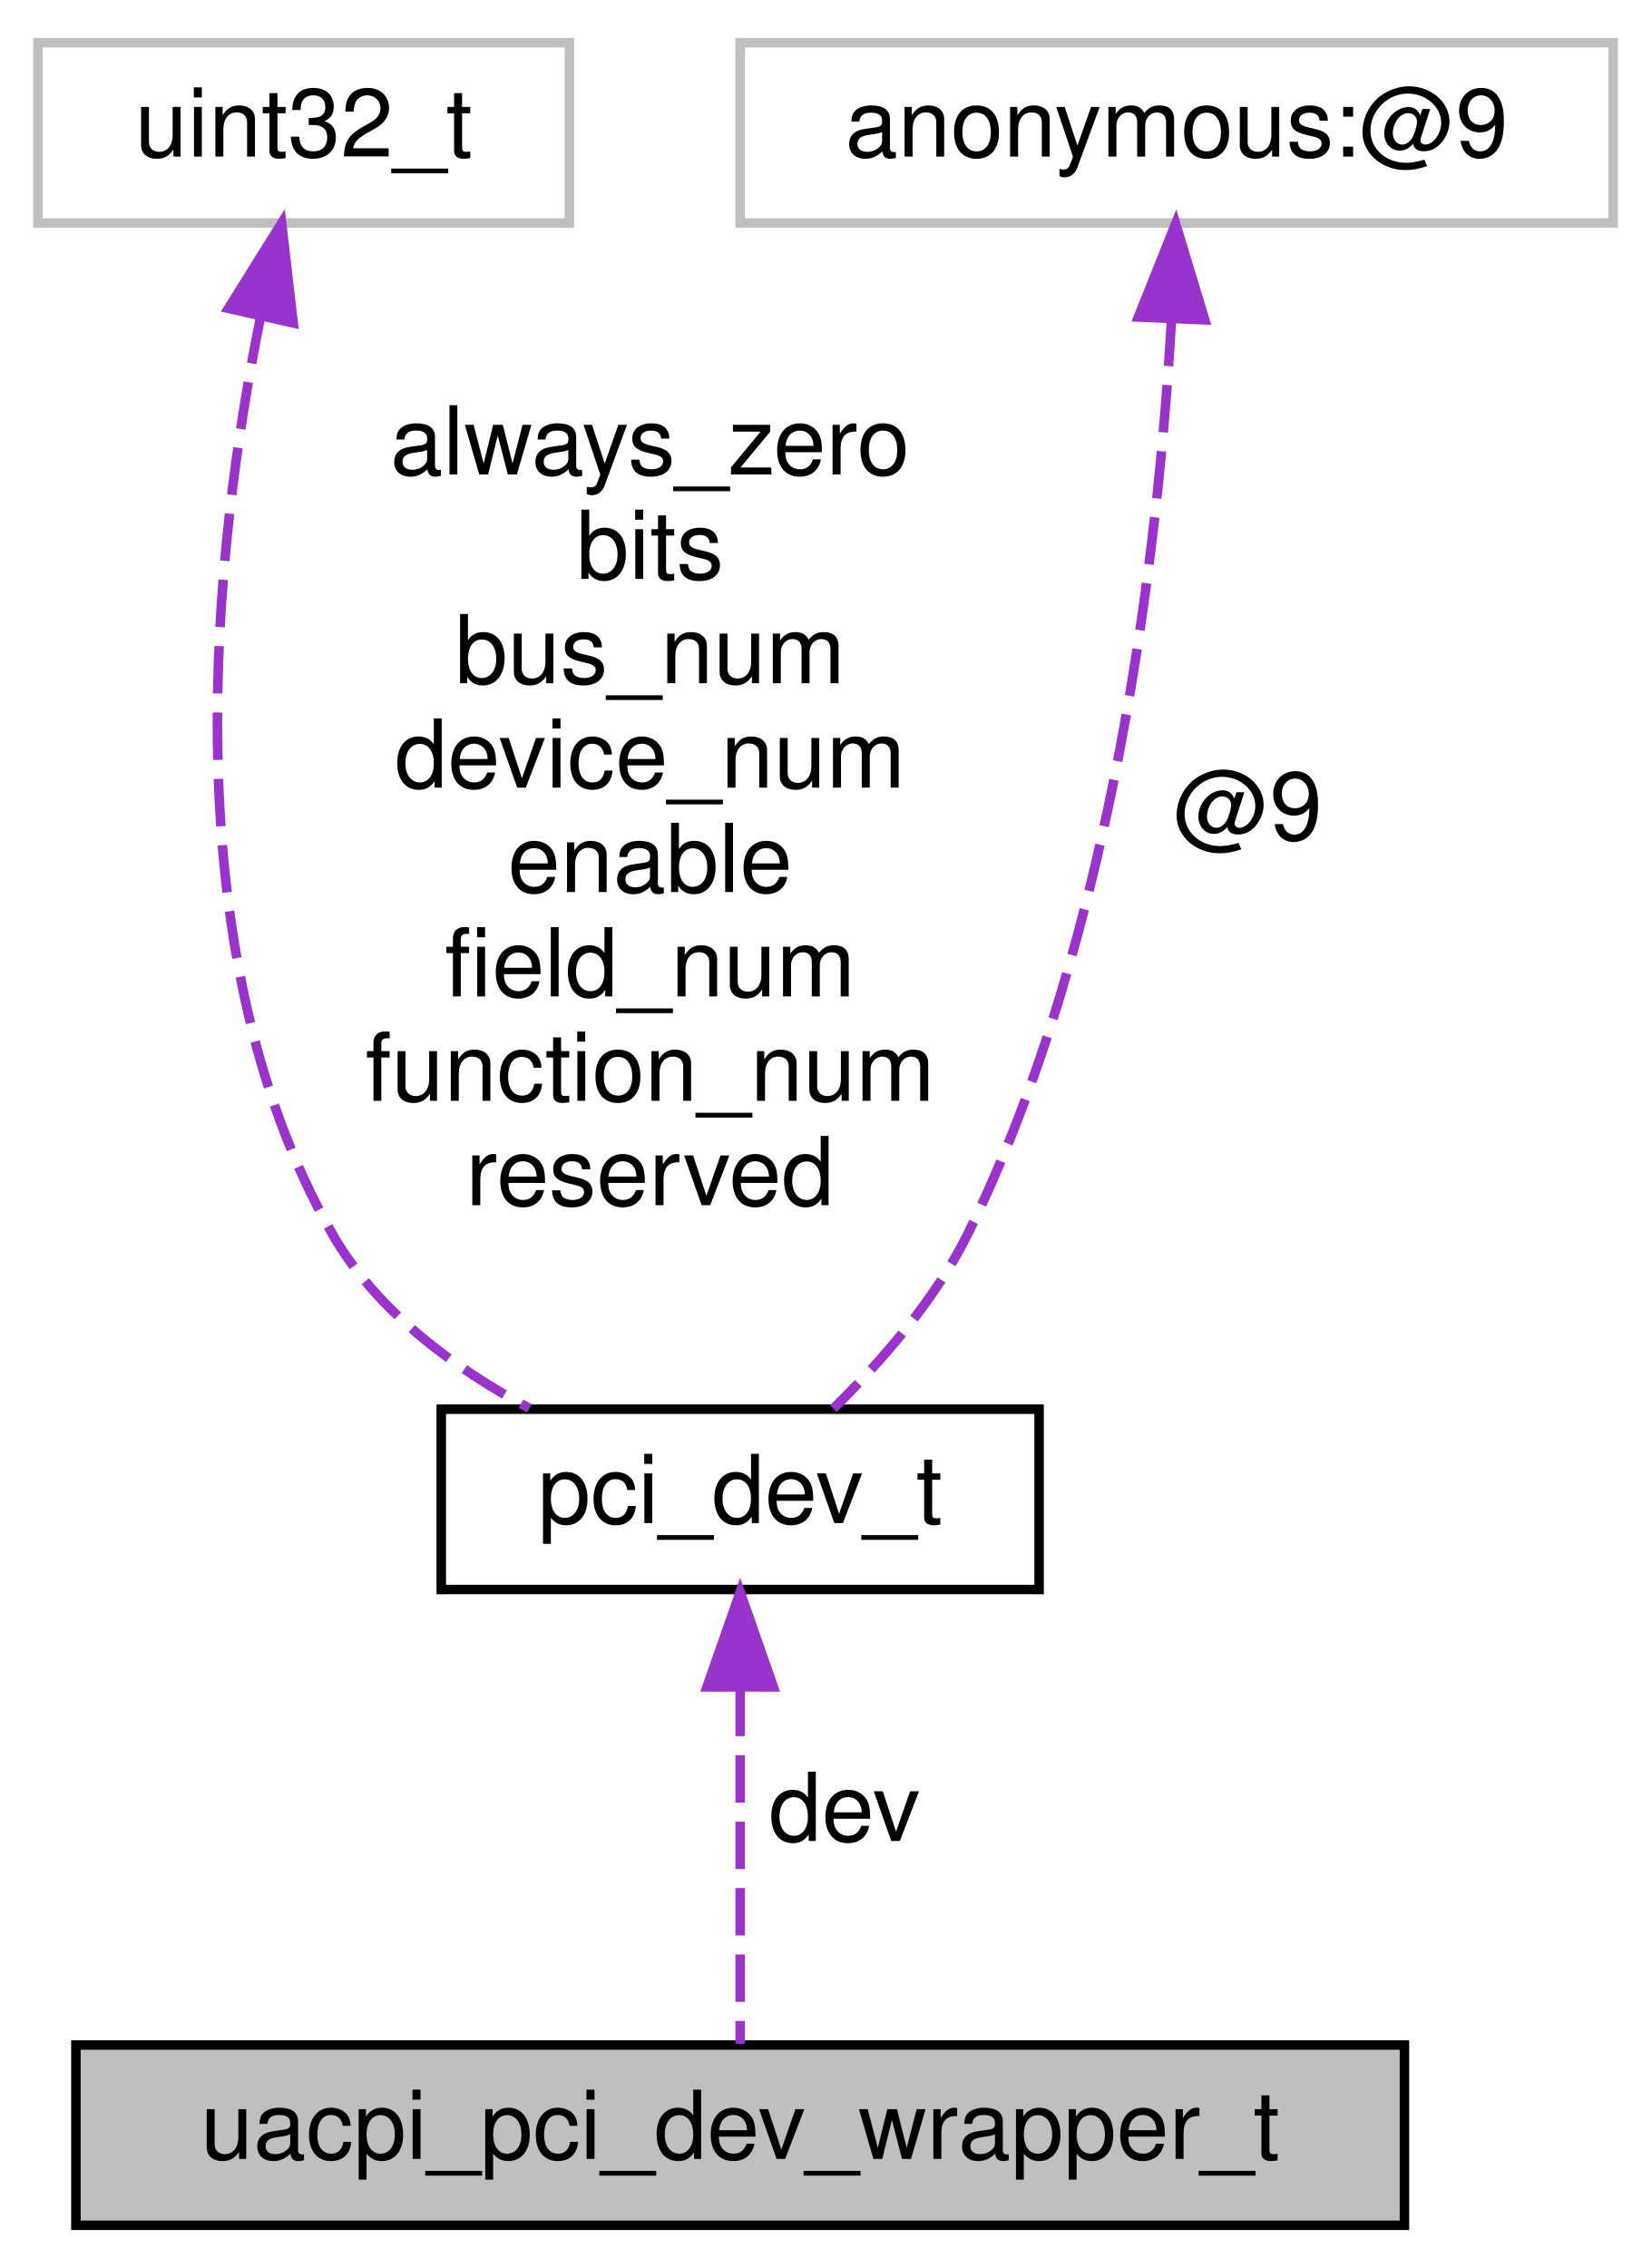
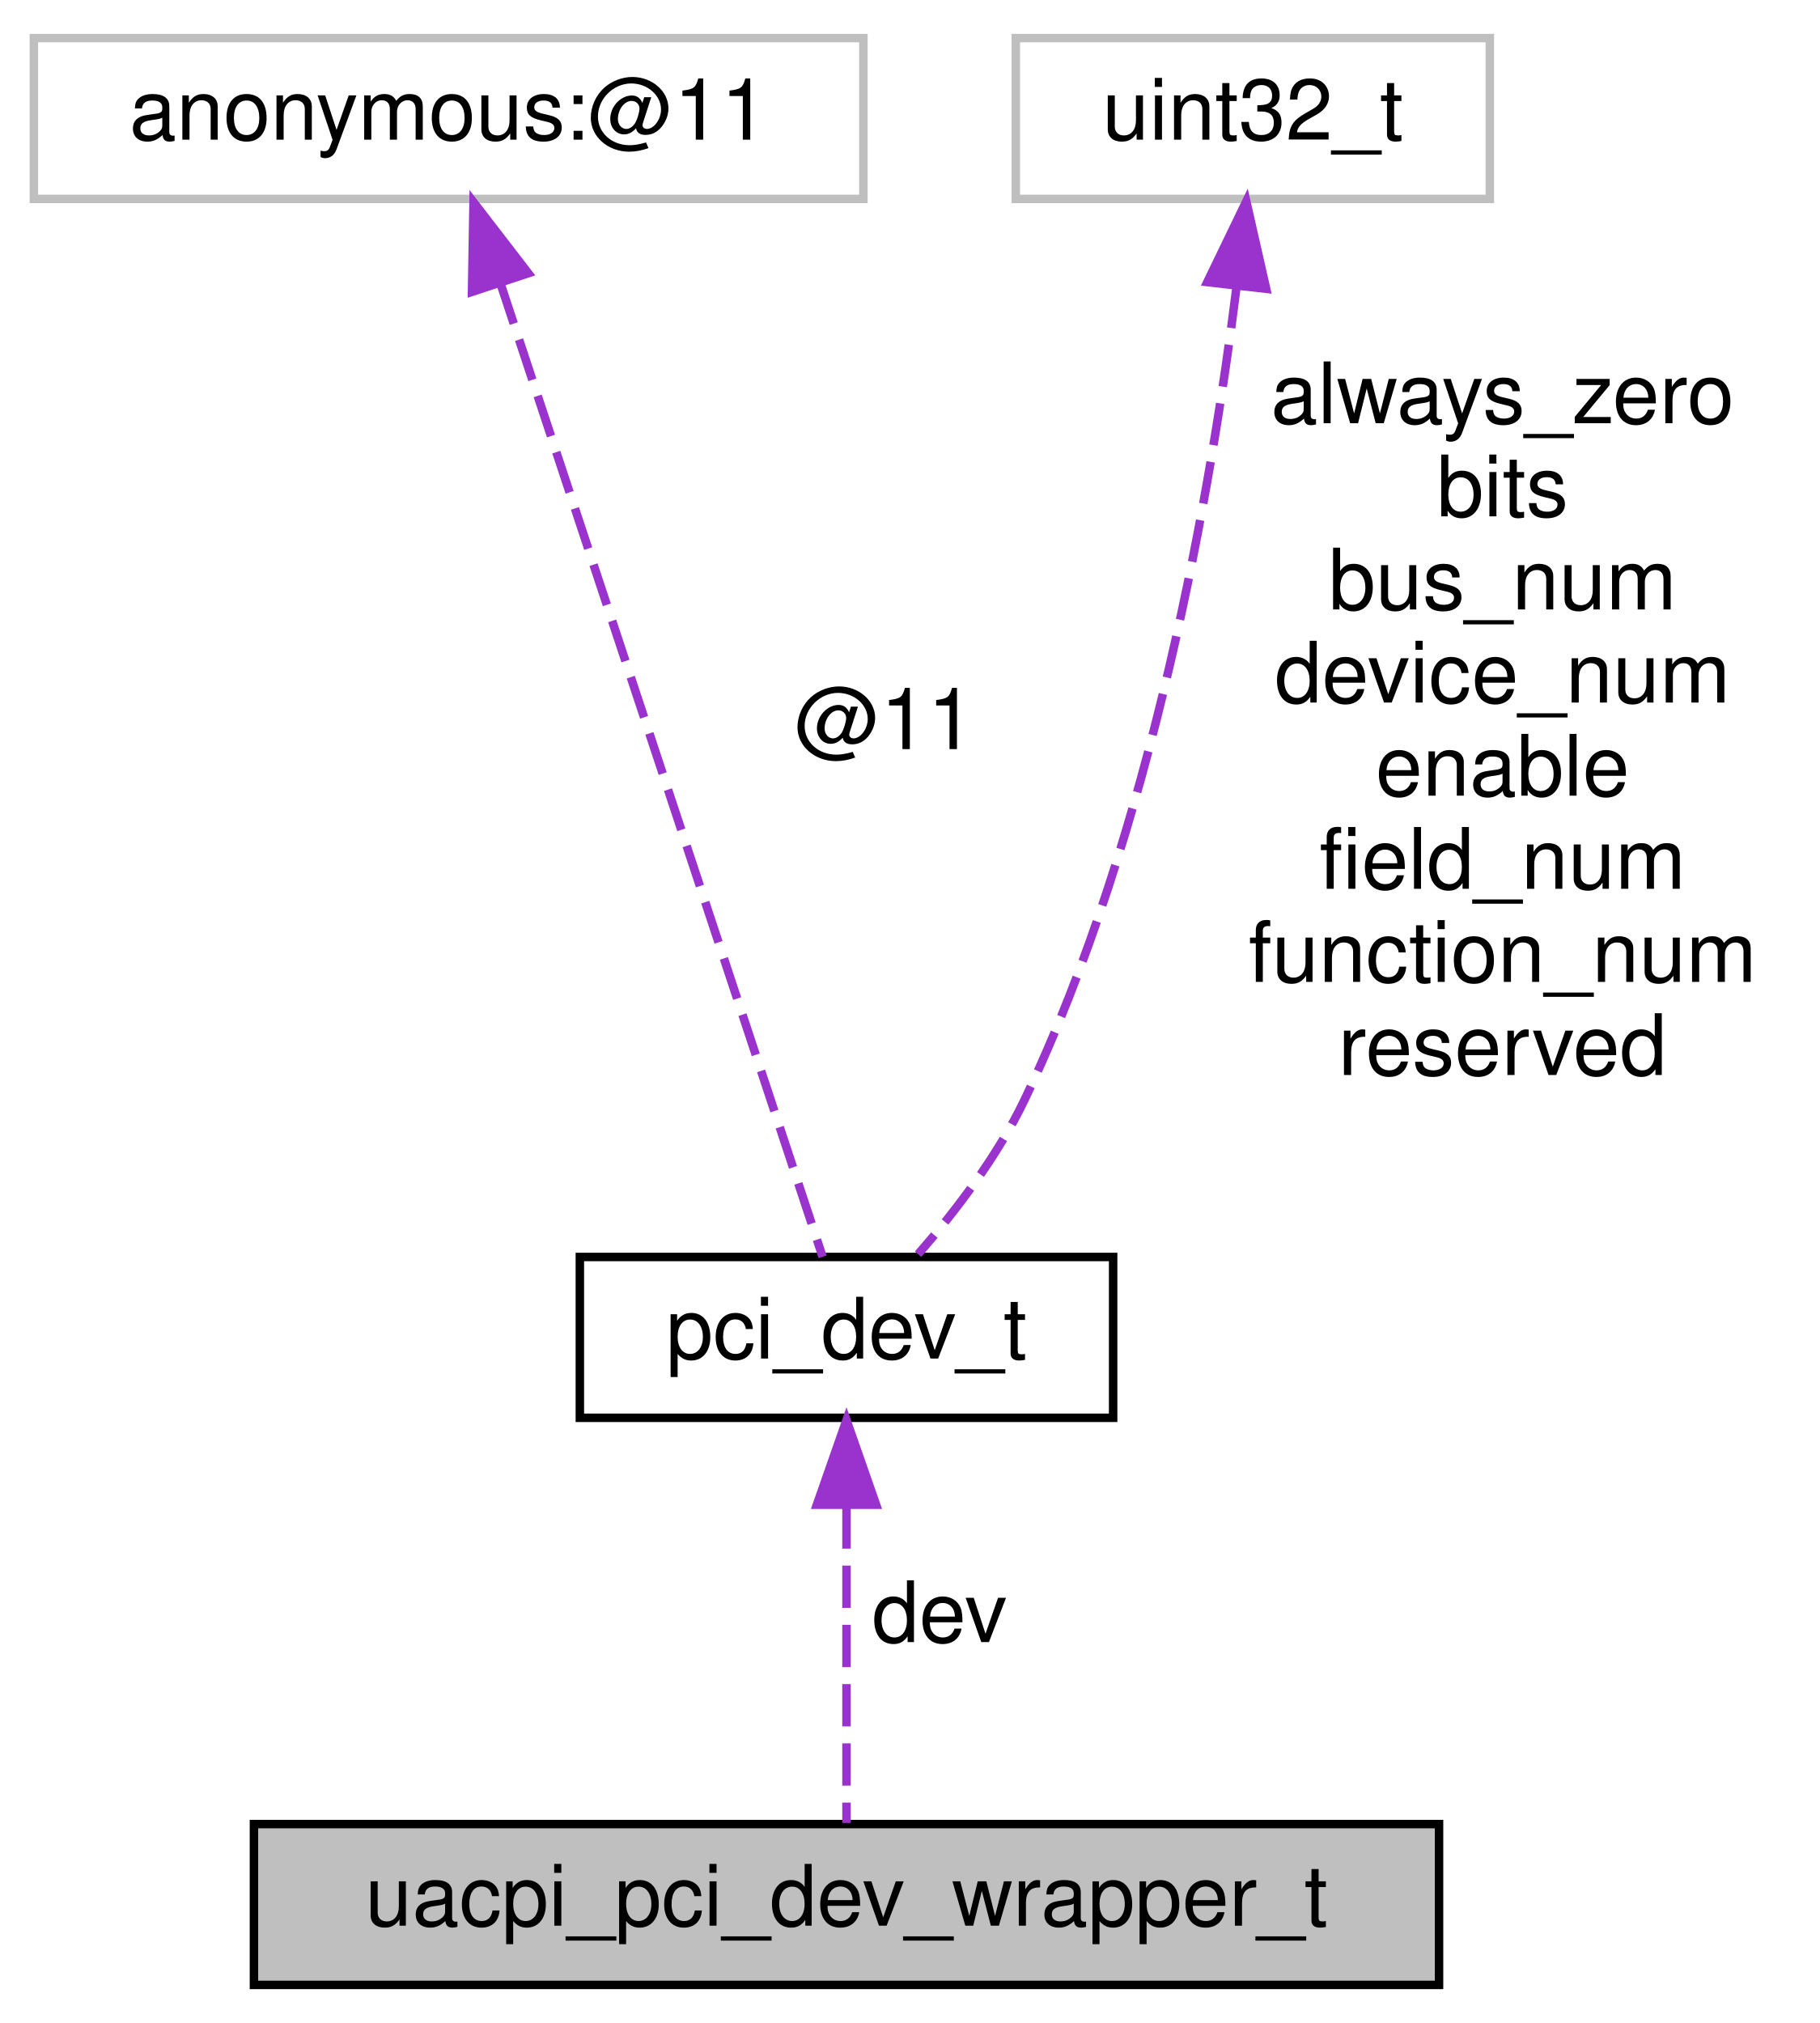
- <svg xmlns="http://www.w3.org/2000/svg" xmlns:xlink="http://www.w3.org/1999/xlink" width="174pt" height="239pt" viewBox="0.00 0.00 174.00 239.00">
+ <svg xmlns="http://www.w3.org/2000/svg" xmlns:xlink="http://www.w3.org/1999/xlink" width="215pt" height="239pt" viewBox="0.00 0.00 215.00 239.00">
  <g id="graph0" class="graph" transform="scale(1 1) rotate(0) translate(4 235)">
    <g id="node1" class="node">
      <g id="a_node1">
        <a xlink:title=" ">
-           <polygon fill="#bfbfbf" stroke="black" points="4,-0.5 4,-19.5 144,-19.5 144,-0.5 4,-0.5" />
-           <text text-anchor="middle" x="74" y="-7.5" font-family="Helvetica,sans-Serif" font-size="10.00">uacpi_pci_dev_wrapper_t</text>
+           <polygon fill="#bfbfbf" stroke="black" points="26,-0.5 26,-19.5 166,-19.5 166,-0.5 26,-0.5" />
+           <text text-anchor="middle" x="96" y="-7.5" font-family="Helvetica,sans-Serif" font-size="10.00">uacpi_pci_dev_wrapper_t</text>
        </a>
      </g>
    </g>
    <g id="node2" class="node">
      <g id="a_node2">
        <a xlink:href="unionpci__dev__t.html" target="_top" xlink:title=" ">
-           <polygon fill="none" stroke="black" points="42.5,-67.5 42.5,-86.5 105.5,-86.5 105.5,-67.5 42.5,-67.5" />
-           <text text-anchor="middle" x="74" y="-74.5" font-family="Helvetica,sans-Serif" font-size="10.00">pci_dev_t</text>
+           <polygon fill="none" stroke="black" points="64.5,-67.5 64.5,-86.5 127.5,-86.5 127.5,-67.5 64.5,-67.5" />
+           <text text-anchor="middle" x="96" y="-74.5" font-family="Helvetica,sans-Serif" font-size="10.00">pci_dev_t</text>
        </a>
      </g>
    </g>
    <g id="edge1" class="edge">
-       <path fill="none" stroke="#9a32cd" stroke-dasharray="5,2" d="M74,-57.04C74,-44.67 74,-29.12 74,-19.63" />
-       <polygon fill="#9a32cd" stroke="#9a32cd" points="70.5,-57.23 74,-67.23 77.5,-57.23 70.5,-57.23" />
-       <text text-anchor="middle" x="85" y="-41" font-family="Helvetica,sans-Serif" font-size="10.00"> dev</text>
+       <path fill="none" stroke="#9a32cd" stroke-dasharray="5,2" d="M96,-57.04C96,-44.67 96,-29.12 96,-19.63" />
+       <polygon fill="#9a32cd" stroke="#9a32cd" points="92.5,-57.23 96,-67.23 99.5,-57.23 92.5,-57.23" />
+       <text text-anchor="middle" x="107" y="-41" font-family="Helvetica,sans-Serif" font-size="10.00"> dev</text>
    </g>
    <g id="node3" class="node">
      <g id="a_node3">
        <a xlink:title=" ">
-           <polygon fill="none" stroke="#bfbfbf" points="0,-211.5 0,-230.5 56,-230.5 56,-211.5 0,-211.5" />
-           <text text-anchor="middle" x="28" y="-218.5" font-family="Helvetica,sans-Serif" font-size="10.00">uint32_t</text>
+           <polygon fill="none" stroke="#bfbfbf" points="0,-211.5 0,-230.5 98,-230.5 98,-211.5 0,-211.5" />
+           <text text-anchor="middle" x="49" y="-218.5" font-family="Helvetica,sans-Serif" font-size="10.00">anonymous:@11</text>
        </a>
      </g>
    </g>
    <g id="edge2" class="edge">
-       <path fill="none" stroke="#9a32cd" stroke-dasharray="5,2" d="M23.46,-201.61C18.61,-177.65 13.75,-135.26 31,-105 35.63,-96.88 43.79,-90.86 51.78,-86.59" />
-       <polygon fill="#9a32cd" stroke="#9a32cd" points="20.07,-202.5 25.68,-211.49 26.9,-200.96 20.07,-202.5" />
-       <text text-anchor="middle" x="64.5" y="-185" font-family="Helvetica,sans-Serif" font-size="10.00"> always_zero</text>
-       <text text-anchor="middle" x="64.5" y="-174" font-family="Helvetica,sans-Serif" font-size="10.00">bits</text>
-       <text text-anchor="middle" x="64.5" y="-163" font-family="Helvetica,sans-Serif" font-size="10.00">bus_num</text>
-       <text text-anchor="middle" x="64.5" y="-152" font-family="Helvetica,sans-Serif" font-size="10.00">device_num</text>
-       <text text-anchor="middle" x="64.5" y="-141" font-family="Helvetica,sans-Serif" font-size="10.00">enable</text>
-       <text text-anchor="middle" x="64.5" y="-130" font-family="Helvetica,sans-Serif" font-size="10.00">field_num</text>
-       <text text-anchor="middle" x="64.5" y="-119" font-family="Helvetica,sans-Serif" font-size="10.00">function_num</text>
-       <text text-anchor="middle" x="64.5" y="-108" font-family="Helvetica,sans-Serif" font-size="10.00">reserved</text>
+       <path fill="none" stroke="#9a32cd" stroke-dasharray="5,2" d="M55.12,-201.52C65.4,-170.47 85.73,-109.02 93.18,-86.52" />
+       <polygon fill="#9a32cd" stroke="#9a32cd" points="51.76,-200.52 51.94,-211.12 58.41,-202.72 51.76,-200.52" />
+       <text text-anchor="middle" x="100.5" y="-146.5" font-family="Helvetica,sans-Serif" font-size="10.00"> @11</text>
    </g>
    <g id="node4" class="node">
      <g id="a_node4">
        <a xlink:title=" ">
-           <polygon fill="none" stroke="#bfbfbf" points="74,-211.5 74,-230.5 166,-230.5 166,-211.5 74,-211.5" />
-           <text text-anchor="middle" x="120" y="-218.5" font-family="Helvetica,sans-Serif" font-size="10.00">anonymous:@9</text>
+           <polygon fill="none" stroke="#bfbfbf" points="116,-211.5 116,-230.5 172,-230.5 172,-211.5 116,-211.5" />
+           <text text-anchor="middle" x="144" y="-218.5" font-family="Helvetica,sans-Serif" font-size="10.00">uint32_t</text>
        </a>
      </g>
    </g>
    <g id="edge3" class="edge">
-       <path fill="none" stroke="#9a32cd" stroke-dasharray="5,2" d="M119.46,-201.41C118.11,-177.85 113.52,-136.5 98,-105 94.56,-98.02 88.82,-91.47 83.82,-86.57" />
-       <polygon fill="#9a32cd" stroke="#9a32cd" points="115.96,-201.59 119.89,-211.43 122.96,-201.29 115.96,-201.59" />
-       <text text-anchor="middle" x="127.5" y="-146.5" font-family="Helvetica,sans-Serif" font-size="10.00"> @9</text>
+       <path fill="none" stroke="#9a32cd" stroke-dasharray="5,2" d="M142.09,-201.21C139.16,-177.74 132.2,-136.8 117,-105 113.82,-98.36 108.8,-91.81 104.46,-86.83" />
+       <polygon fill="#9a32cd" stroke="#9a32cd" points="138.62,-201.67 143.23,-211.21 145.58,-200.88 138.62,-201.67" />
+       <text text-anchor="middle" x="173.5" y="-185" font-family="Helvetica,sans-Serif" font-size="10.00"> always_zero</text>
+       <text text-anchor="middle" x="173.5" y="-174" font-family="Helvetica,sans-Serif" font-size="10.00">bits</text>
+       <text text-anchor="middle" x="173.5" y="-163" font-family="Helvetica,sans-Serif" font-size="10.00">bus_num</text>
+       <text text-anchor="middle" x="173.5" y="-152" font-family="Helvetica,sans-Serif" font-size="10.00">device_num</text>
+       <text text-anchor="middle" x="173.5" y="-141" font-family="Helvetica,sans-Serif" font-size="10.00">enable</text>
+       <text text-anchor="middle" x="173.5" y="-130" font-family="Helvetica,sans-Serif" font-size="10.00">field_num</text>
+       <text text-anchor="middle" x="173.5" y="-119" font-family="Helvetica,sans-Serif" font-size="10.00">function_num</text>
+       <text text-anchor="middle" x="173.5" y="-108" font-family="Helvetica,sans-Serif" font-size="10.00">reserved</text>
    </g>
  </g>
</svg>
